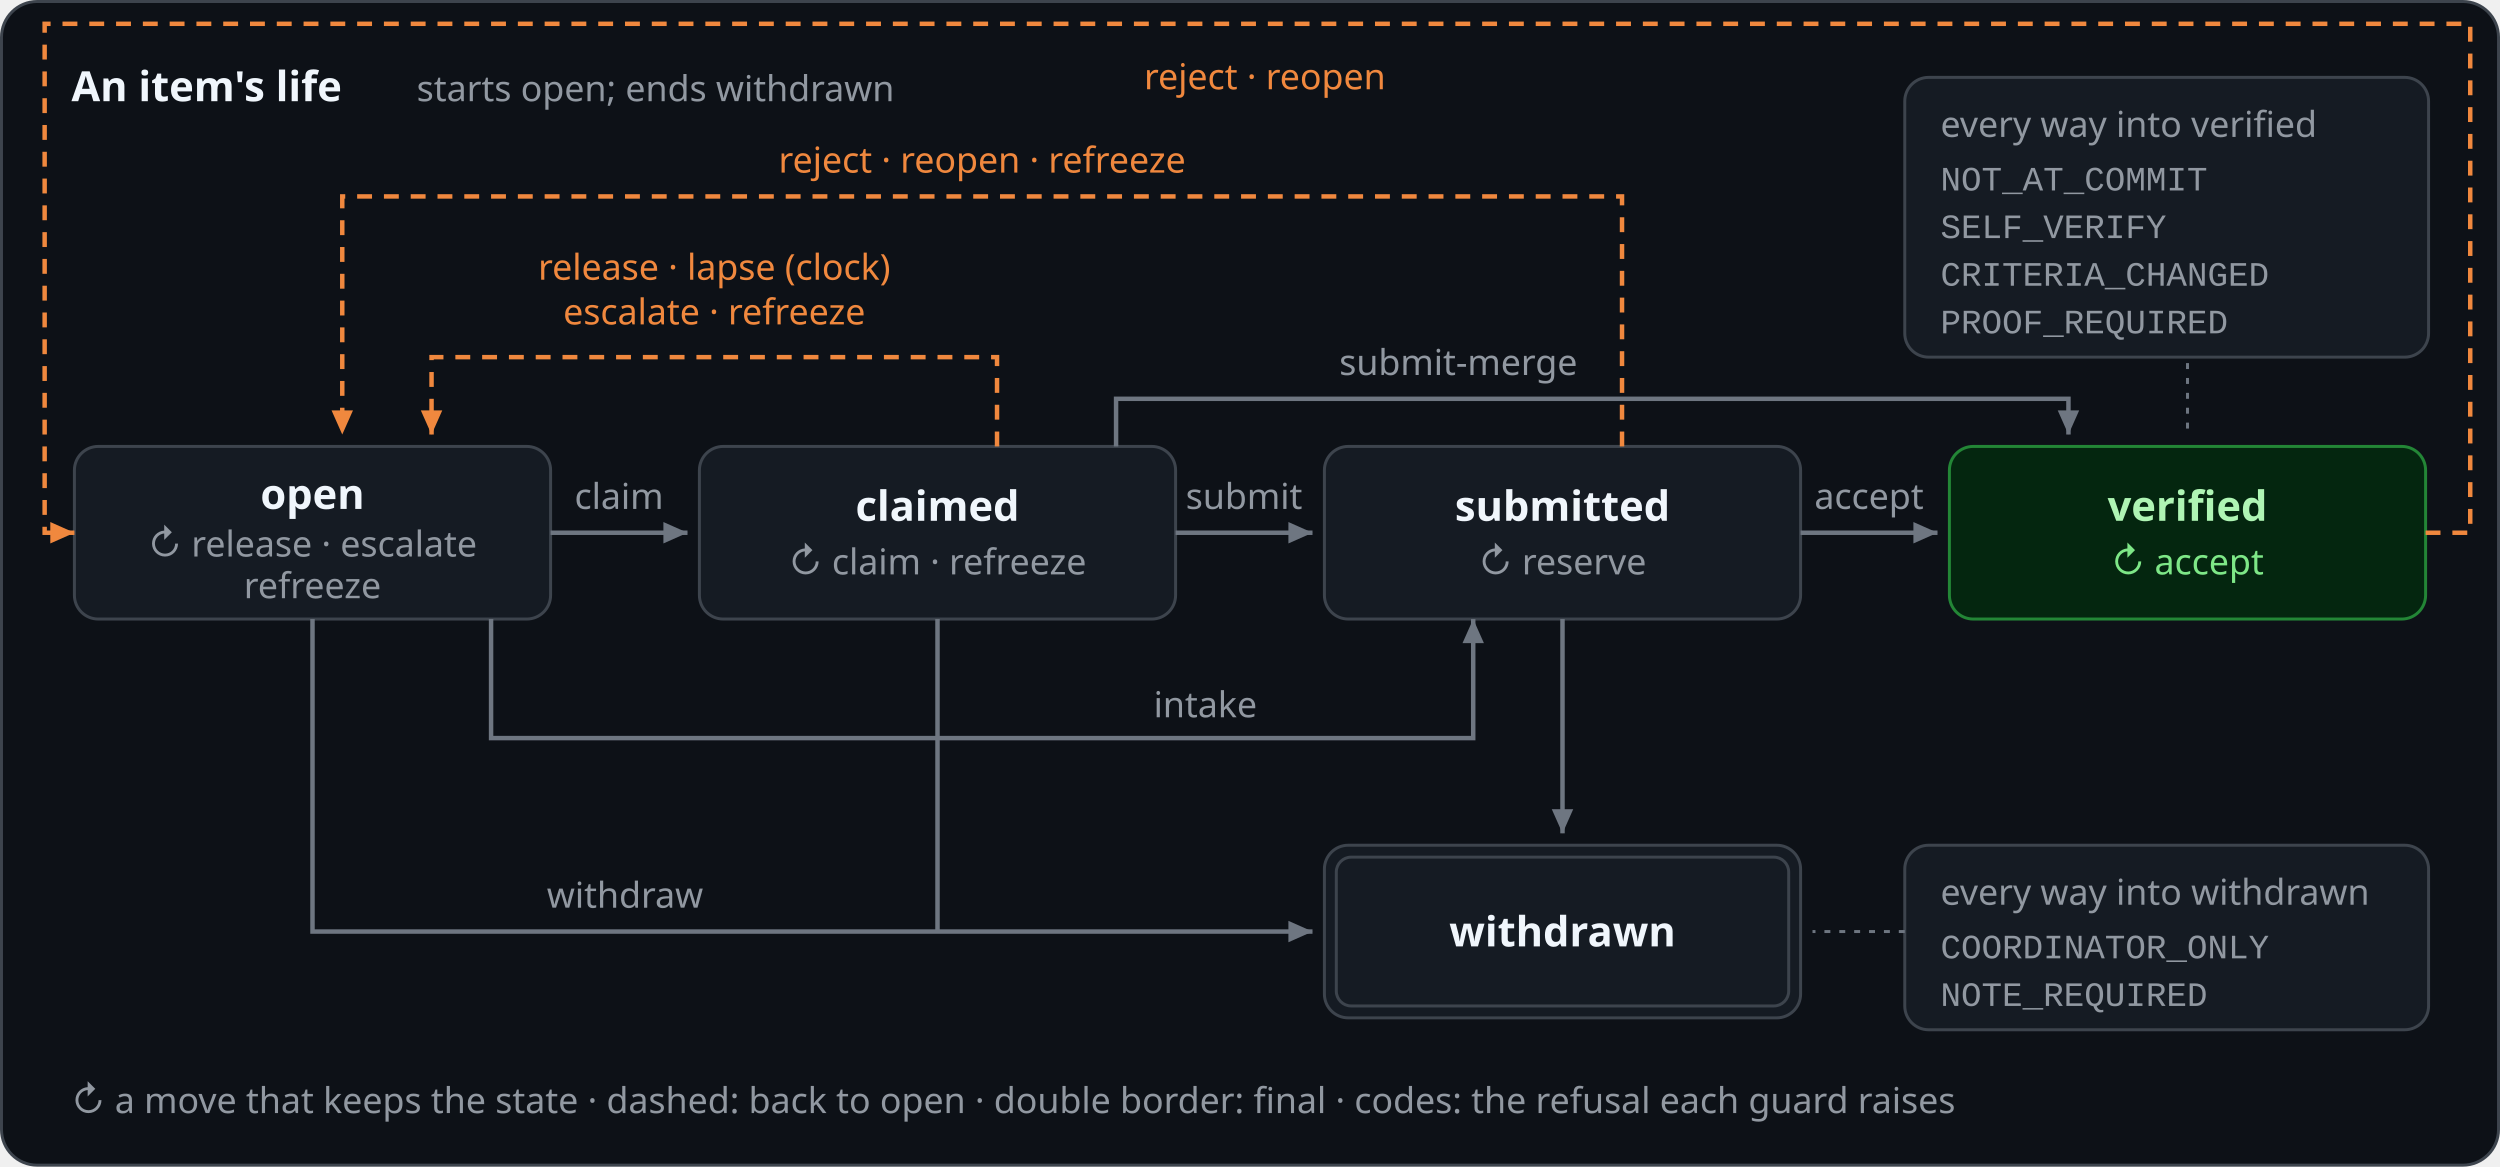
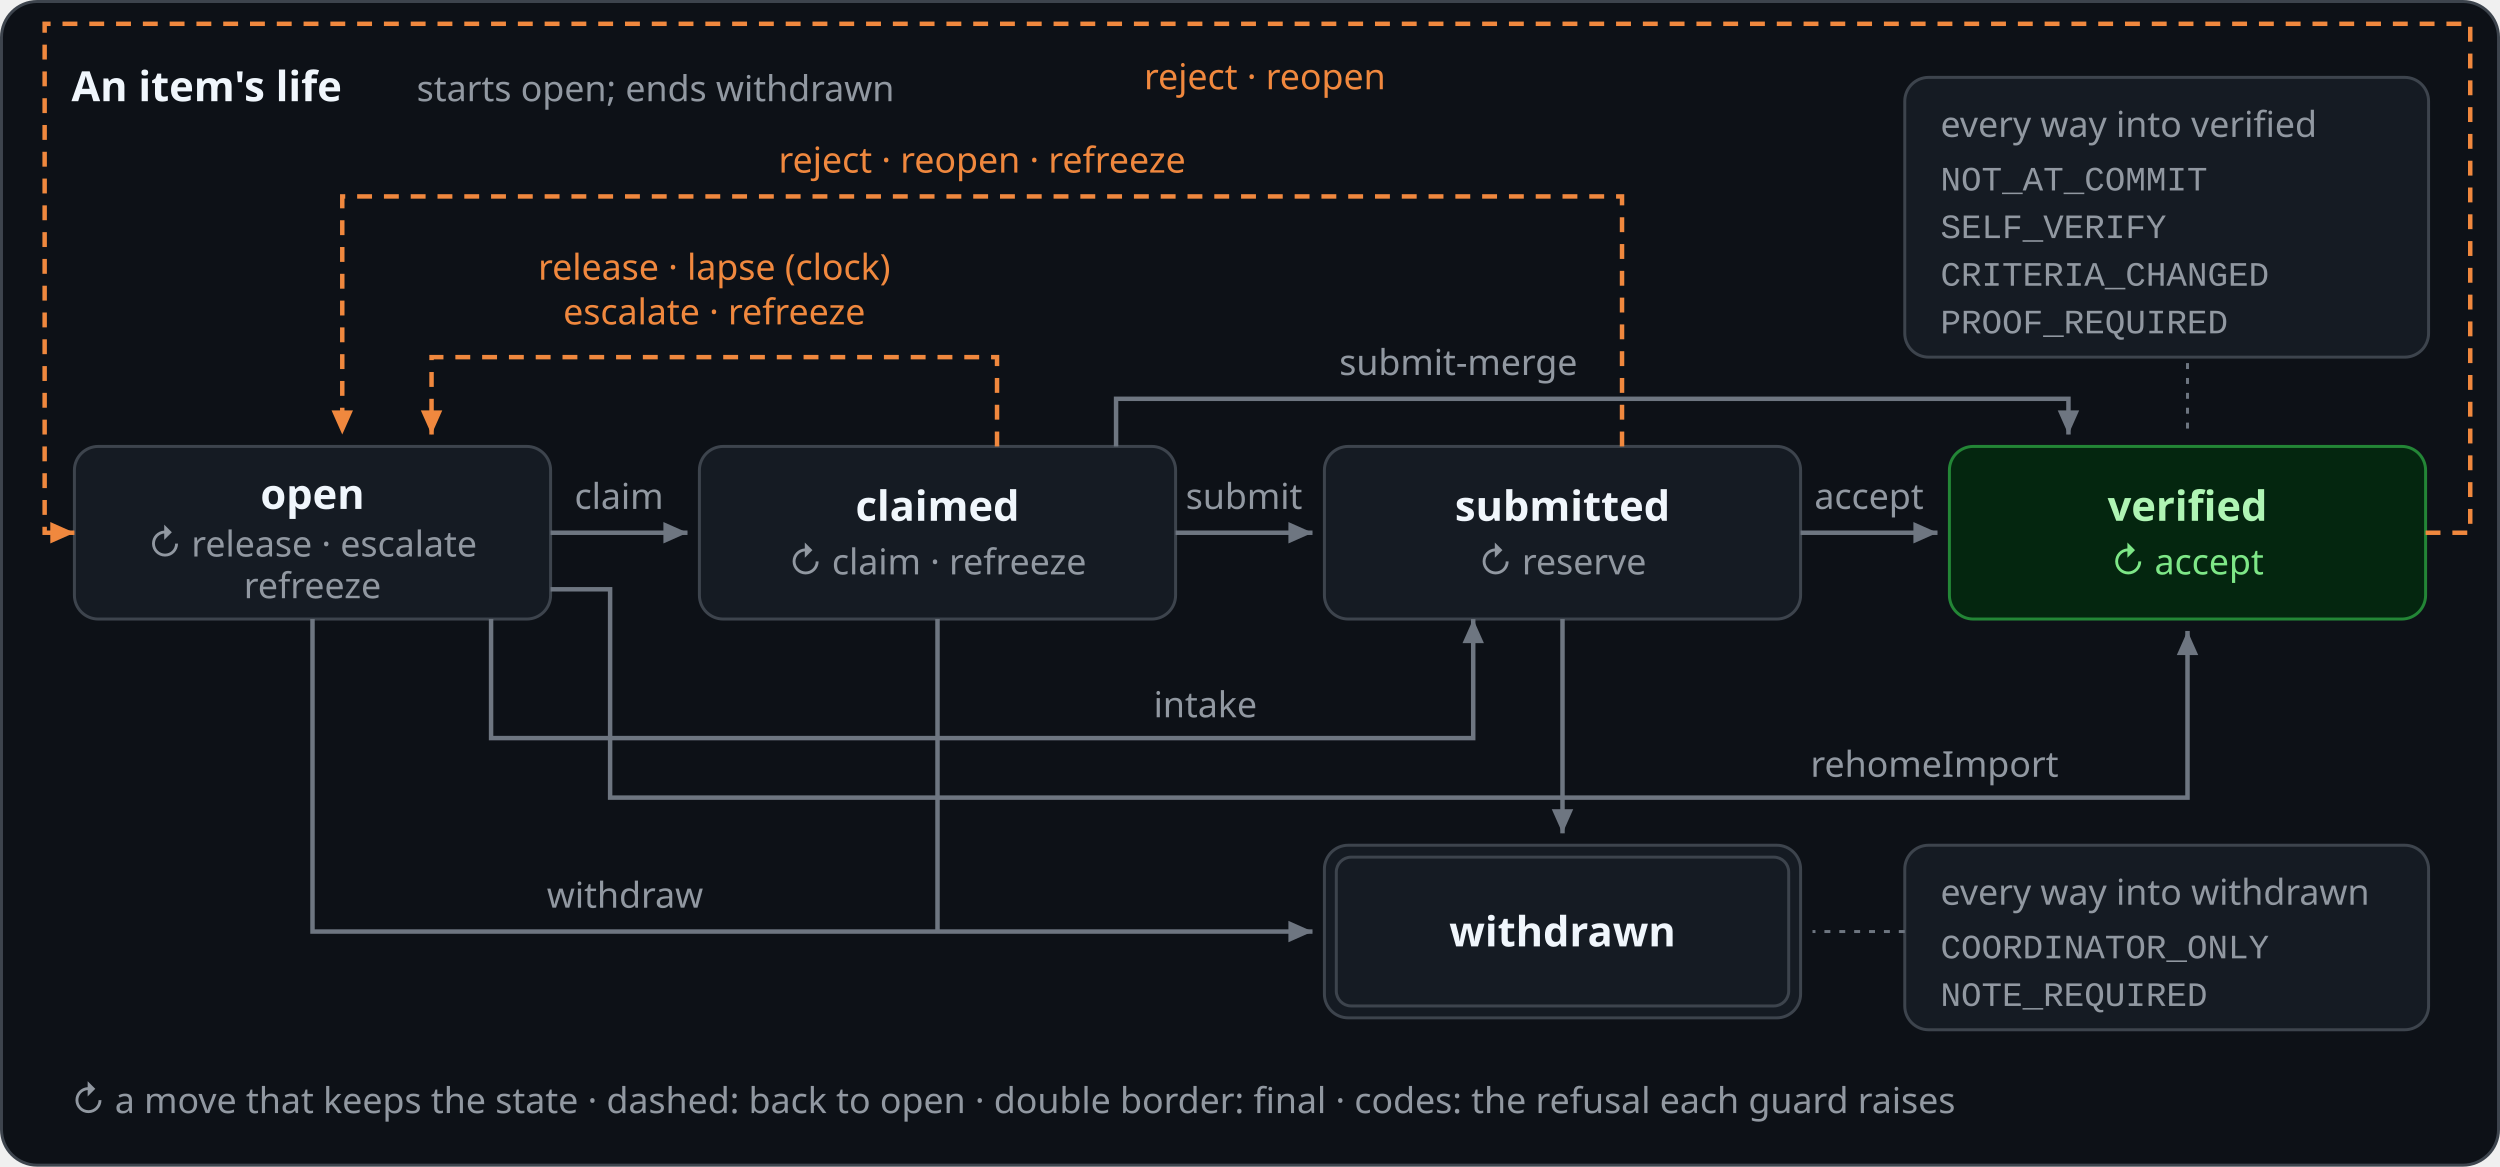
<svg xmlns="http://www.w3.org/2000/svg" viewBox="0 0 840 392" width="840" height="392" role="img" aria-labelledby="title desc">
  <style>
text { font-family: -apple-system, BlinkMacSystemFont, 'Segoe UI', 'Noto Sans', Helvetica, Arial, sans-serif; fill: #1f2328; }
.mono { font-family: ui-monospace, SFMono-Regular, 'SF Mono', Menlo, Consolas, 'Liberation Mono', monospace; }
.card { fill: #ffffff; stroke: #d1d9e0; }
.head { font-size: 14px; font-weight: 600; }
.aside { font-size: 12px; fill: #59636e; }
.t1 { font-size: 14px; font-weight: 600; }
.t2 { font-size: 12px; fill: #59636e; }
.label { font-size: 12px; fill: #59636e; }
.code { font-size: 11.5px; fill: #59636e; }
.edge { fill: none; stroke: #8c959f; stroke-width: 1.5; }
.edge.back { stroke: #bc4c00; stroke-dasharray: 5 4; }
.edge.leader { stroke-width: 1; stroke-dasharray: 2 3; }
.tip { fill: #8c959f; }
.tip.back { fill: #bc4c00; }
.label.back { fill: #bc4c00; }
.frame { fill: none; stroke: #d1d9e0; stroke-dasharray: 4 4; }
.plain rect { fill: #f6f8fa; stroke: #d1d9e0; }
.person rect { fill: #ddf4ff; stroke: #54aeff; }
.person .t1 { fill: #0a3069; } .person .t2 { fill: #0550ae; }
.agent rect { fill: #fbefff; stroke: #c297ff; }
.agent .t1 { fill: #3e1f79; } .agent .t2 { fill: #6639ba; }
.check rect { fill: #fff8c5; stroke: #d4a72c; }
.check .t1 { fill: #4d2d00; } .check .t2 { fill: #7d4e00; }
.done rect { fill: #dafbe1; stroke: #4ac26b; }
.done .t1 { fill: #044f1e; } .done .t2 { fill: #116329; }

  text { fill: #f0f6fc; }
  .card { fill: #0d1117; stroke: #3d444d; }
  .aside, .t2, .label, .code { fill: #9198a1; }
  .edge { stroke: #6e7681; }
  .edge.back { stroke: #f0883e; }
  .tip { fill: #6e7681; }
  .tip.back, .label.back { fill: #f0883e; }
  .frame { stroke: #3d444d; }
  .plain rect { fill: #151b23; stroke: #3d444d; }
  .person rect { fill: #0c2d6b; stroke: #1f6feb; }
  .person .t1 { fill: #cae8ff; } .person .t2 { fill: #a5d6ff; }
  .agent rect { fill: #271052; stroke: #8957e5; }
  .agent .t1 { fill: #ecdeff; } .agent .t2 { fill: #d2a8ff; }
  .check rect { fill: #272115; stroke: #9e6a03; }
  .check .t1 { fill: #f8e3a1; } .check .t2 { fill: #e3b341; }
  .done rect { fill: #04260f; stroke: #238636; }
  .done .t1 { fill: #aff5b4; } .done .t2 { fill: #7ee787; }

</style>
  <defs>
    <marker id="tip" viewBox="0 0 10 10" refX="9" refY="5" markerWidth="9" markerHeight="9" markerUnits="userSpaceOnUse" orient="auto">
      <path class="tip" d="M0 1 L9 5 L0 9 z" />
    </marker>
    <marker id="tip-back" viewBox="0 0 10 10" refX="9" refY="5" markerWidth="9" markerHeight="9" markerUnits="userSpaceOnUse" orient="auto">
      <path class="tip back" d="M0 1 L9 5 L0 9 z" />
    </marker>
  </defs>
  <rect class="card" x="0.5" y="0.5" width="839" height="391" rx="12" />
  <text class="head" x="24" y="34">An item's life</text>
  <text class="aside" x="140" y="34">starts open; ends withdrawn</text>
  <g class="plain">
    <rect x="25" y="150" width="160" height="58" rx="8" />
    <text class="t1" x="105" y="171" text-anchor="middle">open</text>
    <text class="t2" x="105" y="187" text-anchor="middle">↻ release · escalate</text>
    <text class="t2" x="105" y="201" text-anchor="middle">refreeze</text>
  </g>
  <g class="plain">
    <rect x="235" y="150" width="160" height="58" rx="8" />
    <text class="t1" x="315" y="175" text-anchor="middle">claimed</text>
    <text class="t2" x="315" y="193" text-anchor="middle">↻ claim · refreeze</text>
  </g>
  <g class="plain">
    <rect x="445" y="150" width="160" height="58" rx="8" />
    <text class="t1" x="525" y="175" text-anchor="middle">submitted</text>
    <text class="t2" x="525" y="193" text-anchor="middle">↻ reserve</text>
  </g>
  <g class="done">
    <rect x="655" y="150" width="160" height="58" rx="8" />
    <text class="t1" x="735" y="175" text-anchor="middle">verified</text>
    <text class="t2" x="735" y="193" text-anchor="middle">↻ accept</text>
  </g>
  <g class="plain" data-final="withdrawn">
    <rect x="445" y="284" width="160" height="58" rx="8" />
    <rect x="449" y="288" width="152" height="50" rx="5" fill="none" />
    <text class="t1" x="525" y="318" text-anchor="middle">withdrawn</text>
  </g>
+   <path class="edge" d="M 185 198 L 205 198 L 205 268 L 735 268 L 735 212" marker-end="url(#tip)" />
+   <text class="label" x="650" y="261" text-anchor="middle">rehomeImport</text>
  <path class="edge" d="M 165 208 L 165 248 L 495 248 L 495 208" marker-end="url(#tip)" />
  <text class="label" x="405" y="241" text-anchor="middle">intake</text>
  <path class="edge" d="M 185 179 L 231 179" marker-end="url(#tip)" />
  <text class="label" x="208" y="171" text-anchor="middle">claim</text>
  <path class="edge back" d="M 335 150 L 335 120 L 145 120 L 145 146" marker-end="url(#tip-back)" />
  <text class="label back" x="240" y="94" text-anchor="middle">release · lapse (clock)</text>
  <text class="label back" x="240" y="109" text-anchor="middle">escalate · refreeze</text>
  <path class="edge" d="M 395 179 L 441 179" marker-end="url(#tip)" />
  <text class="label" x="418" y="171" text-anchor="middle">submit</text>
  <path class="edge" d="M 375 150 L 375 134 L 695 134 L 695 146" marker-end="url(#tip)" />
  <text class="label" x="490" y="126" text-anchor="middle">submit-merge</text>
  <path class="edge" d="M 605 179 L 651 179" marker-end="url(#tip)" />
  <text class="label" x="628" y="171" text-anchor="middle">accept</text>
  <path class="edge back" d="M 545 150 L 545 66 L 115 66 L 115 146" marker-end="url(#tip-back)" />
  <text class="label back" x="330" y="58" text-anchor="middle">reject · reopen · refreeze</text>
  <path class="edge back" d="M 815 179 L 830 179 L 830 8 L 15 8 L 15 179 L 25 179" marker-end="url(#tip-back)" />
  <text class="label back" x="425" y="30" text-anchor="middle">reject · reopen</text>
  <path class="edge" d="M 105 208 L 105 313 L 441 313" marker-end="url(#tip)" />
  <text class="label" x="210" y="305" text-anchor="middle">withdraw</text>
  <path class="edge" d="M 315 208 L 315 313" />
  <path class="edge" d="M 525 208 L 525 280" marker-end="url(#tip)" />
  <g class="plain">
    <rect x="640" y="26" width="176" height="94" rx="8" />
  </g>
  <text class="label" x="652" y="46">every way into verified</text>
  <text class="code mono" x="652" y="64">NOT_AT_COMMIT</text>
  <text class="code mono" x="652" y="80">SELF_VERIFY</text>
  <text class="code mono" x="652" y="96">CRITERIA_CHANGED</text>
  <text class="code mono" x="652" y="112">PROOF_REQUIRED</text>
  <path class="edge leader" d="M 735 122 L 735 146" />
  <g class="plain">
    <rect x="640" y="284" width="176" height="62" rx="8" />
  </g>
  <text class="label" x="652" y="304">every way into withdrawn</text>
  <text class="code mono" x="652" y="322">COORDINATOR_ONLY</text>
  <text class="code mono" x="652" y="338">NOTE_REQUIRED</text>
  <path class="edge leader" d="M 640 313 L 609 313" />
  <text class="aside" x="24" y="374">↻ a move that keeps the state · dashed: back to open · double border: final · codes: the refusal each guard raises</text>
</svg>
